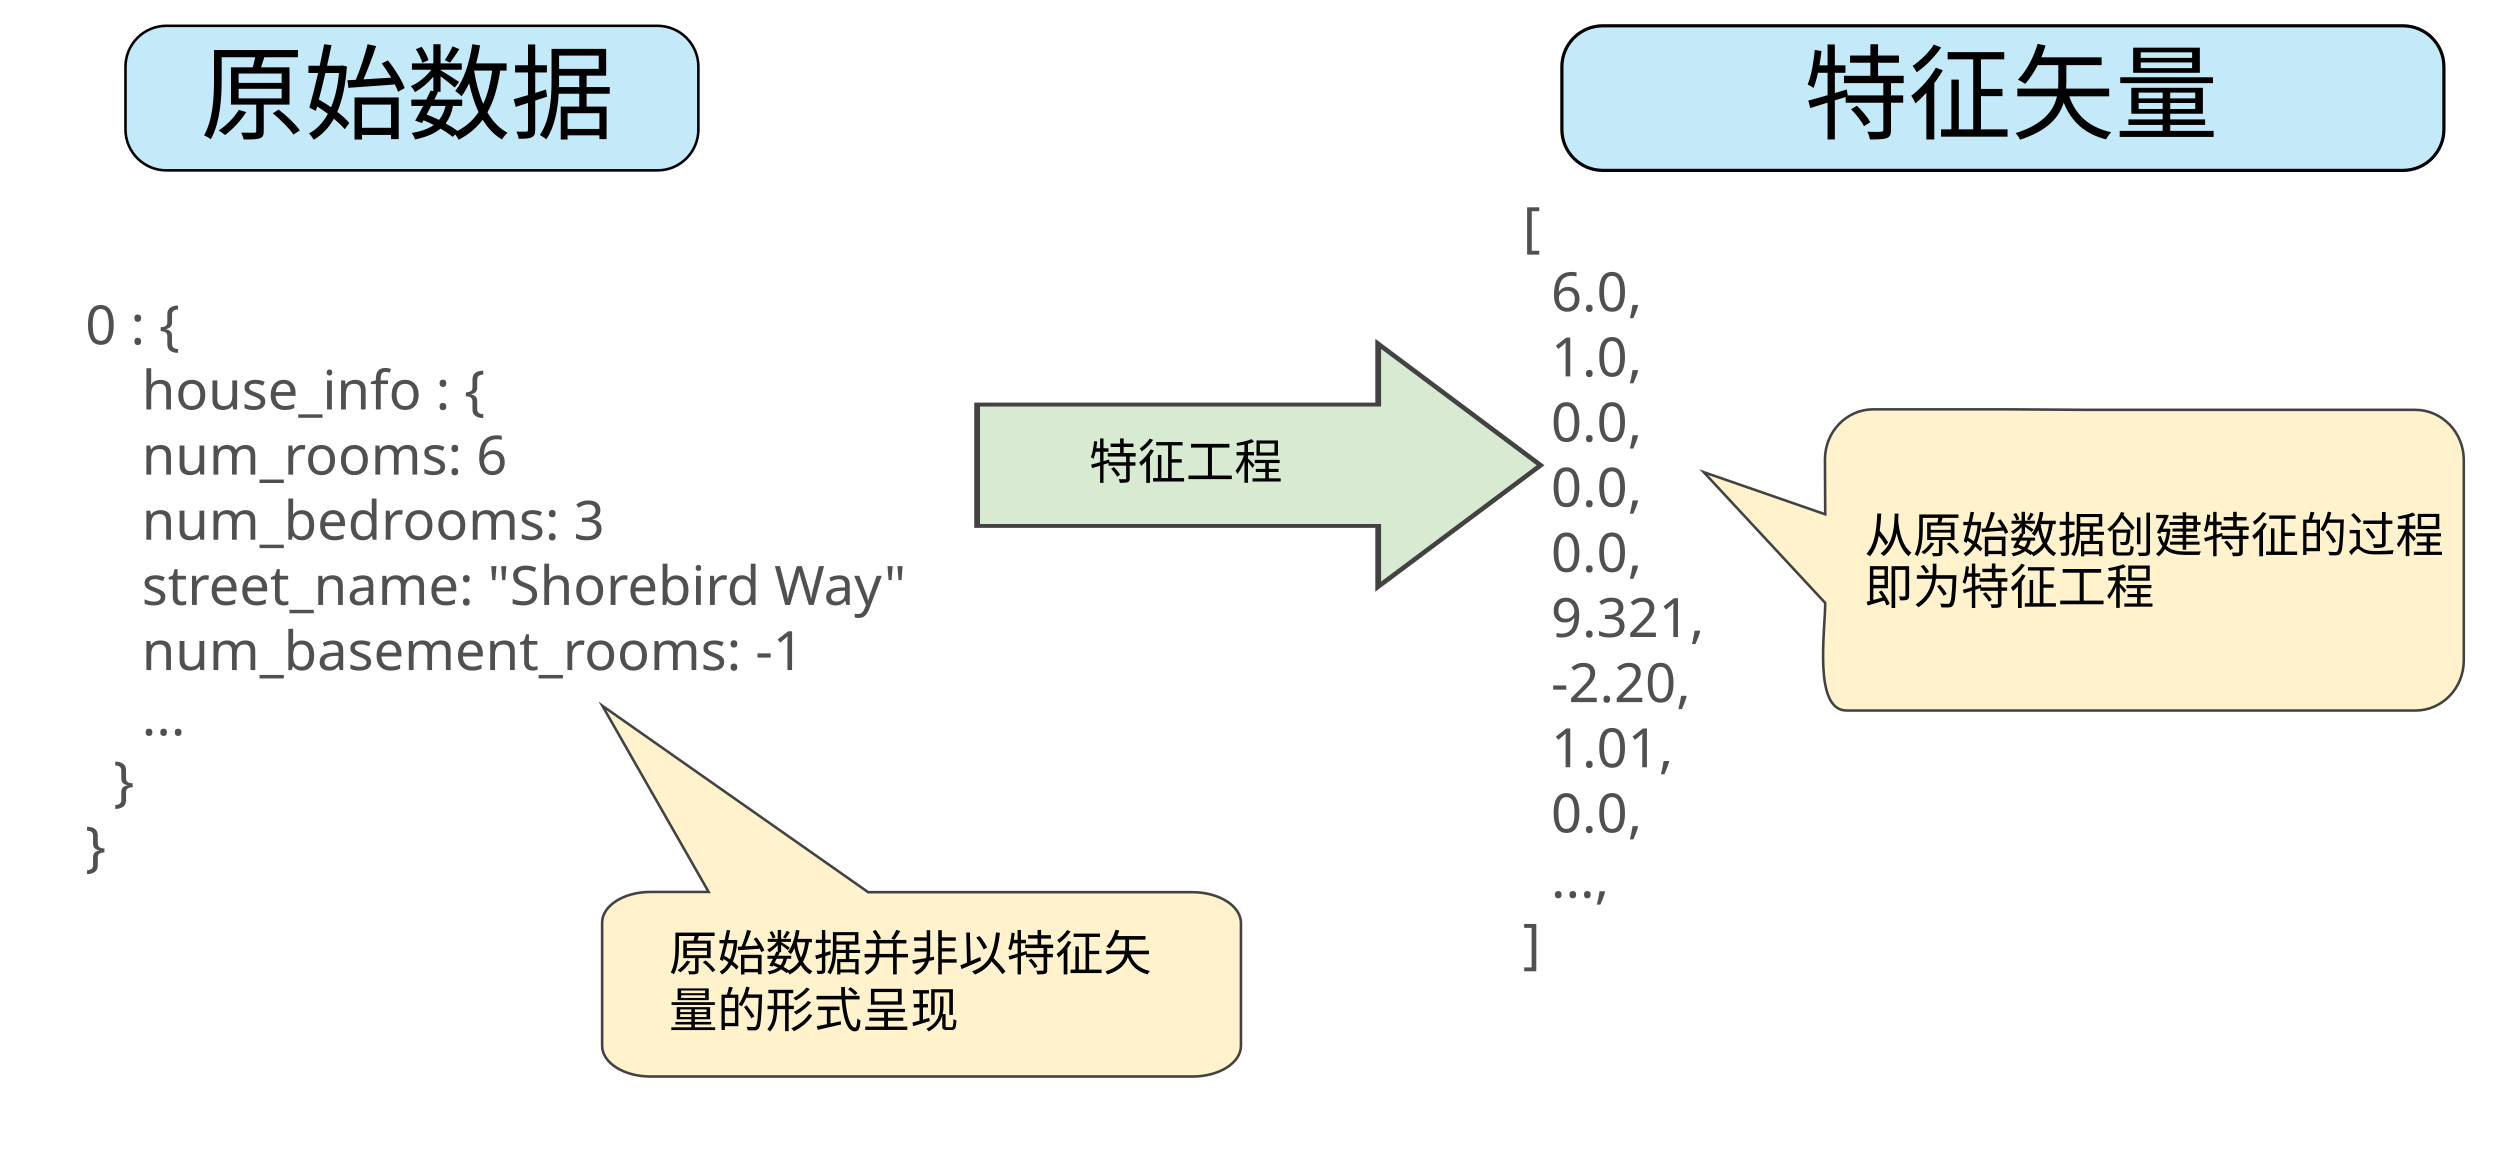
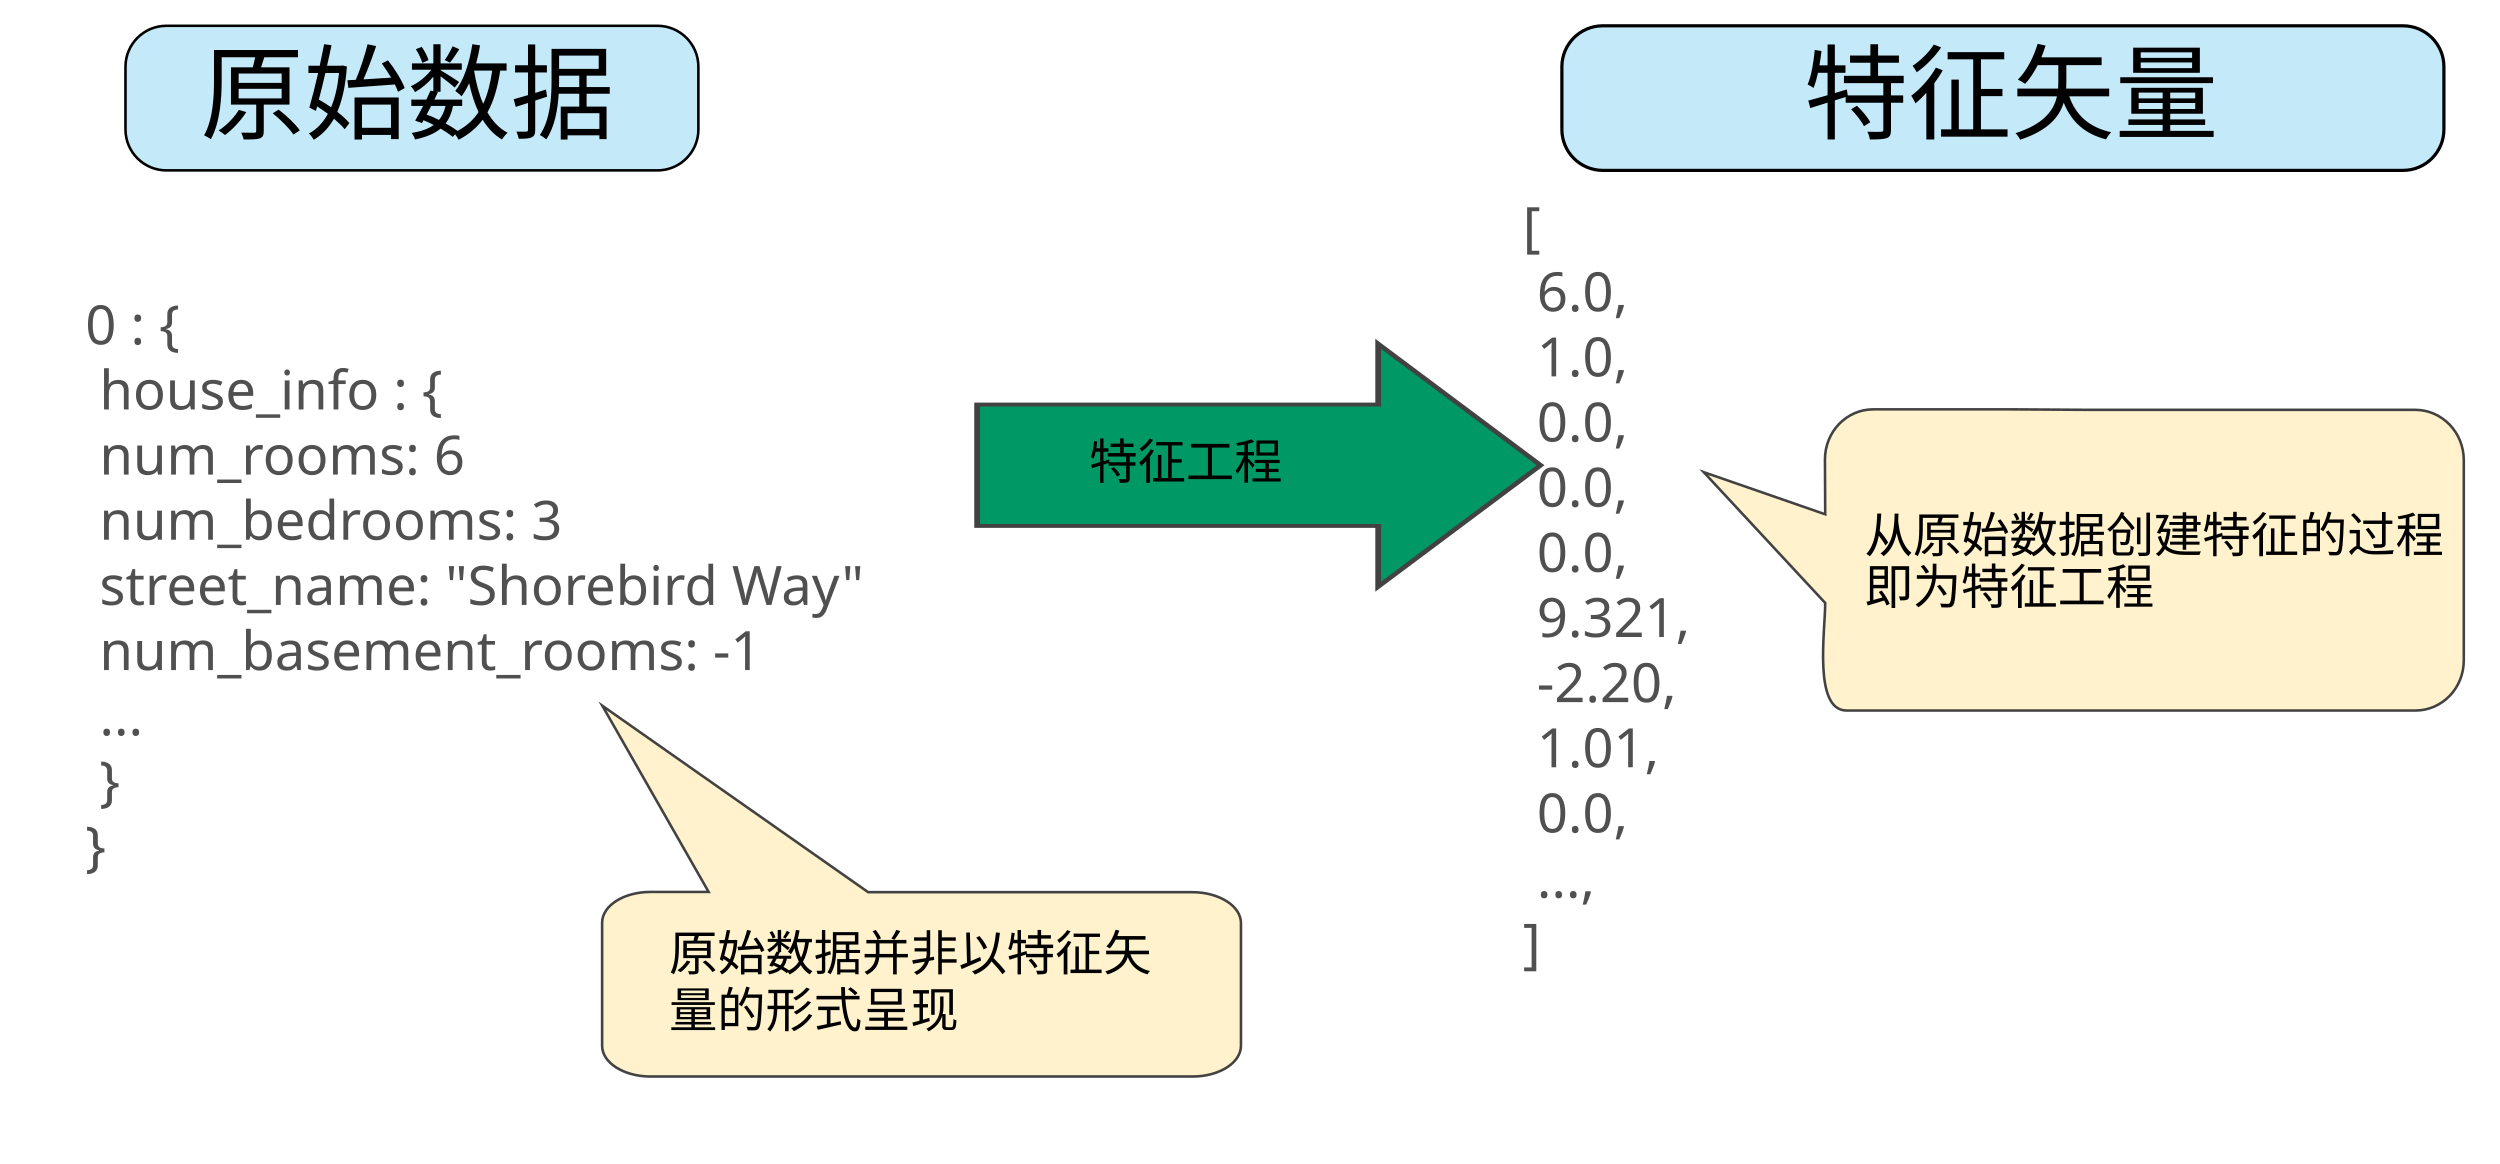
- <svg xmlns="http://www.w3.org/2000/svg" xml:space="preserve" viewBox="0 0 967 450" height="450" width="967" y="0px" x="0px" id="Layer_1" version="1.1">
-   <defs id="defs77" />
-   <style id="style3" type="text/css">
- 	.rd2fv-st0{fill:#FFF2CC;stroke:#424242;stroke-miterlimit:10;}
- 	.rd2fv-st1{enable-background:new    ;}
- 	.rd2fv-st2{fill:#505050;}
- 	.rd2fv-st3{font-family:'RobotoMono-Regular';}
- 	.rd2fv-st4{font-size:21px;}
- 	.rd2fv-st5{fill:#009966;stroke:#424242;stroke-miterlimit:10;}
- 	.rd2fv-st6{font-family:'Roboto-Regular';}
- </style>
-   <path style="fill:#fff2cc;stroke:#424242;stroke-miterlimit:10" id="path5" d="m 705.992,198.932 -47,-16.3 47,50.6 c 0,10.8 -4.7,41.6 8.3,41.6 h 32.8 v 0 h 61.8 125.4 c 10.3,0 18.7,-8.6 18.7,-19.4 v -48.5 -29 0 0 c 0,-5.1 -2,-10.1 -5.5,-13.7 -3.5,-3.6 -8.2,-5.7 -13.2,-5.7 H 808.792 l -31.5,-0.2 h -30.2 -22.5 c -10.3,0 -18.7,8.6 -18.7,19.4 v 0 z" class="rd2fv-st0" />
-   <text transform="scale(0.9999979,1.000002)" style="line-height:0%;enable-background:new" y="133.182" x="33" id="text7" class="rd2fv-st1">
-     <tspan style="font-size:21px;font-family:RobotoMono-Regular;fill:#505050" id="tspan9" class="rd2fv-st2 rd2fv-st3 rd2fv-st4" y="133.182" x="33">0 : {</tspan>
-     <tspan style="font-size:21px;font-family:RobotoMono-Regular;fill:#505050" id="tspan11" class="rd2fv-st2 rd2fv-st3 rd2fv-st4" y="158.382" x="33">    house_info : {</tspan>
-     <tspan style="font-size:21px;font-family:RobotoMono-Regular;fill:#505050" id="tspan13" class="rd2fv-st2 rd2fv-st3 rd2fv-st4" y="183.582" x="33">    num_rooms: 6</tspan>
-     <tspan style="font-size:21px;font-family:RobotoMono-Regular;fill:#505050" id="tspan15" class="rd2fv-st2 rd2fv-st3 rd2fv-st4" y="208.782" x="33">    num_bedrooms: 3</tspan>
-     <tspan style="font-size:21px;font-family:RobotoMono-Regular;fill:#505050" id="tspan17" class="rd2fv-st2 rd2fv-st3 rd2fv-st4" y="233.982" x="33">    street_name: "Shorebird Way"</tspan>
-     <tspan style="font-size:21px;font-family:RobotoMono-Regular;fill:#505050" id="tspan19" class="rd2fv-st2 rd2fv-st3 rd2fv-st4" y="259.182" x="33">    num_basement_rooms: -1</tspan>
-     <tspan style="font-size:21px;font-family:RobotoMono-Regular;fill:#505050" id="tspan21" class="rd2fv-st2 rd2fv-st3 rd2fv-st4" y="284.382" x="33">    ...</tspan>
-     <tspan style="font-size:21px;font-family:RobotoMono-Regular;fill:#505050" id="tspan23" class="rd2fv-st2 rd2fv-st3 rd2fv-st4" y="309.582" x="33">  }</tspan>
-     <tspan style="font-size:21px;font-family:RobotoMono-Regular;fill:#505050" id="tspan25" class="rd2fv-st2 rd2fv-st3 rd2fv-st4" y="334.782" x="33">}</tspan>
+ <svg xmlns="http://www.w3.org/2000/svg" id="Layer_1" width="967" height="450" x="0" y="0" version="1.1" viewBox="0 0 967 450" xml:space="preserve">
+   <style id="style3" type="text/css">.rd2fv-st0{fill:#fff2cc;stroke:#424242;stroke-miterlimit:10}.rd2fv-st1{enable-background:new}.rd2fv-st2{fill:#505050}.rd2fv-st3{font-family:'RobotoMono-Regular'}.rd2fv-st4{font-size:21px}.rd2fv-st5{fill:#096;stroke:#424242;stroke-miterlimit:10}</style>
+   <path id="path5" fill="#fff2cc" stroke="#424242" stroke-miterlimit="10" d="m 705.992,198.932 -47,-16.3 47,50.6 c 0,10.8 -4.7,41.6 8.3,41.6 h 32.8 v 0 h 61.8 125.4 c 10.3,0 18.7,-8.6 18.7,-19.4 v -48.5 -29 0 0 c 0,-5.1 -2,-10.1 -5.5,-13.7 -3.5,-3.6 -8.2,-5.7 -13.2,-5.7 H 808.792 l -31.5,-0.2 h -30.2 -22.5 c -10.3,0 -18.7,8.6 -18.7,19.4 v 0 z" class="rd2fv-st0" />
+   <text id="text7" x="33" y="133.182" class="rd2fv-st1" enable-background="new" transform="scale(0.9999979,1.000002)" style="line-height:0%">
+     <tspan id="tspan9" x="33" y="133.182" fill="#505050" class="rd2fv-st2 rd2fv-st3 rd2fv-st4" font-family="RobotoMono-Regular" font-size="21">0 : {</tspan>
+     <tspan id="tspan11" x="33" y="158.382" fill="#505050" class="rd2fv-st2 rd2fv-st3 rd2fv-st4" font-family="RobotoMono-Regular" font-size="21"> house_info : {</tspan>
+     <tspan id="tspan13" x="33" y="183.582" fill="#505050" class="rd2fv-st2 rd2fv-st3 rd2fv-st4" font-family="RobotoMono-Regular" font-size="21"> num_rooms: 6</tspan>
+     <tspan id="tspan15" x="33" y="208.782" fill="#505050" class="rd2fv-st2 rd2fv-st3 rd2fv-st4" font-family="RobotoMono-Regular" font-size="21"> num_bedrooms: 3</tspan>
+     <tspan id="tspan17" x="33" y="233.982" fill="#505050" class="rd2fv-st2 rd2fv-st3 rd2fv-st4" font-family="RobotoMono-Regular" font-size="21"> street_name: "Shorebird Way"</tspan>
+     <tspan id="tspan19" x="33" y="259.182" fill="#505050" class="rd2fv-st2 rd2fv-st3 rd2fv-st4" font-family="RobotoMono-Regular" font-size="21"> num_basement_rooms: -1</tspan>
+     <tspan id="tspan21" x="33" y="284.382" fill="#505050" class="rd2fv-st2 rd2fv-st3 rd2fv-st4" font-family="RobotoMono-Regular" font-size="21"> ...</tspan>
+     <tspan id="tspan23" x="33" y="309.582" fill="#505050" class="rd2fv-st2 rd2fv-st3 rd2fv-st4" font-family="RobotoMono-Regular" font-size="21"> }</tspan>
+     <tspan id="tspan25" x="33" y="334.782" fill="#505050" class="rd2fv-st2 rd2fv-st3 rd2fv-st4" font-family="RobotoMono-Regular" font-size="21">}</tspan>
  </text>
-   <g transform="matrix(2.235365,0,0,1.504468,-637.7956,-204.581)" id="g27">
-     <path style="fill:#d9ead3;stroke:#424242;stroke-miterlimit:10" id="path29" d="m 454.4,240 h 69.4 v -15.6 l 28.1,31.2 -28.1,31.2 v -15.6 h -69.4 z" class="rd2fv-st5" />
+   <g id="g27" transform="matrix(2.235365,0,0,1.504468,-637.7956,-204.581)">
+     <path id="path29" fill="#d9ead3" stroke="#424242" stroke-miterlimit="10" d="m 454.4,240 h 69.4 v -15.6 l 28.1,31.2 -28.1,31.2 v -15.6 h -69.4 z" class="rd2fv-st5" />
  </g>
  <g id="g31" transform="translate(0,-6)">
-     <path style="fill:#fff2cc;stroke:#424242;stroke-miterlimit:10" id="path33" d="m 232.9,362.9 v 17.9 29.7 c 0,6.6 8.4,11.9 18.7,11.9 h 22.5 v 0 h 61.8 125.4 c 10.3,0 18.7,-5.3 18.7,-11.9 v -29.7 -17.8 0 0 c 0,-3.1 -2,-6.2 -5.5,-8.4 -3.5,-2.2 -8.2,-3.5 -13.2,-3.5 H 335.8 L 233,279 l 41.1,72 h -22.5 c -10.3,0 -18.7,5.3 -18.7,11.9 z" class="rd2fv-st0" />
+     <path id="path33" fill="#fff2cc" stroke="#424242" stroke-miterlimit="10" d="m 232.9,362.9 v 17.9 29.7 c 0,6.6 8.4,11.9 18.7,11.9 h 22.5 v 0 h 61.8 125.4 c 10.3,0 18.7,-5.3 18.7,-11.9 v -29.7 -17.8 0 0 c 0,-3.1 -2,-6.2 -5.5,-8.4 -3.5,-2.2 -8.2,-3.5 -13.2,-3.5 H 335.8 L 233,279 l 41.1,72 h -22.5 c -10.3,0 -18.7,5.3 -18.7,11.9 z" class="rd2fv-st0" />
  </g>
-   <text transform="scale(0.9999979,1.000002)" style="line-height:0%;enable-background:new" y="95.182" x="589.002" id="text35" class="rd2fv-st1">
-     <tspan style="font-size:21px;font-family:RobotoMono-Regular;fill:#505050" id="tspan37" class="rd2fv-st2 rd2fv-st3 rd2fv-st4" y="95.182" x="589.002">[</tspan>
-     <tspan style="font-size:21px;font-family:RobotoMono-Regular;fill:#505050" id="tspan39" class="rd2fv-st2 rd2fv-st3 rd2fv-st4" y="120.382" x="589.002">  6.0,</tspan>
-     <tspan style="font-size:21px;font-family:RobotoMono-Regular;fill:#505050" id="tspan41" class="rd2fv-st2 rd2fv-st3 rd2fv-st4" y="145.582" x="589.002">  1.0,</tspan>
-     <tspan style="font-size:21px;font-family:RobotoMono-Regular;fill:#505050" id="tspan43" class="rd2fv-st2 rd2fv-st3 rd2fv-st4" y="170.782" x="589.002">  0.0,</tspan>
-     <tspan style="font-size:21px;font-family:RobotoMono-Regular;fill:#505050" id="tspan45" class="rd2fv-st2 rd2fv-st3 rd2fv-st4" y="195.982" x="589.002">  0.0,</tspan>
-     <tspan style="font-size:21px;font-family:RobotoMono-Regular;fill:#505050" id="tspan47" class="rd2fv-st2 rd2fv-st3 rd2fv-st4" y="221.182" x="589.002">  0.0,</tspan>
-     <tspan style="font-size:21px;font-family:RobotoMono-Regular;fill:#505050" id="tspan49" class="rd2fv-st2 rd2fv-st3 rd2fv-st4" y="246.382" x="589.002">  9.321,</tspan>
-     <tspan style="font-size:21px;font-family:RobotoMono-Regular;fill:#505050" id="tspan51" class="rd2fv-st2 rd2fv-st3 rd2fv-st4" y="271.582" x="589.002">  -2.20,</tspan>
-     <tspan style="font-size:21px;font-family:RobotoMono-Regular;fill:#505050" id="tspan53" class="rd2fv-st2 rd2fv-st3 rd2fv-st4" y="296.782" x="589.002">  1.01,</tspan>
-     <tspan style="font-size:21px;font-family:RobotoMono-Regular;fill:#505050" id="tspan55" class="rd2fv-st2 rd2fv-st3 rd2fv-st4" y="321.982" x="589.002">  0.0,</tspan>
-     <tspan style="font-size:21px;font-family:RobotoMono-Regular;fill:#505050" id="tspan57" class="rd2fv-st2 rd2fv-st3 rd2fv-st4" y="347.182" x="589.002">  ...,</tspan>
-     <tspan style="font-size:21px;font-family:RobotoMono-Regular;fill:#505050" id="tspan59" class="rd2fv-st2 rd2fv-st3 rd2fv-st4" y="372.382" x="589.002">]</tspan>
+   <text id="text35" x="589.002" y="95.182" class="rd2fv-st1" enable-background="new" transform="scale(0.9999979,1.000002)" style="line-height:0%">
+     <tspan id="tspan37" x="589.002" y="95.182" fill="#505050" class="rd2fv-st2 rd2fv-st3 rd2fv-st4" font-family="RobotoMono-Regular" font-size="21">[</tspan>
+     <tspan id="tspan39" x="589.002" y="120.382" fill="#505050" class="rd2fv-st2 rd2fv-st3 rd2fv-st4" font-family="RobotoMono-Regular" font-size="21"> 6.0,</tspan>
+     <tspan id="tspan41" x="589.002" y="145.582" fill="#505050" class="rd2fv-st2 rd2fv-st3 rd2fv-st4" font-family="RobotoMono-Regular" font-size="21"> 1.0,</tspan>
+     <tspan id="tspan43" x="589.002" y="170.782" fill="#505050" class="rd2fv-st2 rd2fv-st3 rd2fv-st4" font-family="RobotoMono-Regular" font-size="21"> 0.0,</tspan>
+     <tspan id="tspan45" x="589.002" y="195.982" fill="#505050" class="rd2fv-st2 rd2fv-st3 rd2fv-st4" font-family="RobotoMono-Regular" font-size="21"> 0.0,</tspan>
+     <tspan id="tspan47" x="589.002" y="221.182" fill="#505050" class="rd2fv-st2 rd2fv-st3 rd2fv-st4" font-family="RobotoMono-Regular" font-size="21"> 0.0,</tspan>
+     <tspan id="tspan49" x="589.002" y="246.382" fill="#505050" class="rd2fv-st2 rd2fv-st3 rd2fv-st4" font-family="RobotoMono-Regular" font-size="21"> 9.321,</tspan>
+     <tspan id="tspan51" x="589.002" y="271.582" fill="#505050" class="rd2fv-st2 rd2fv-st3 rd2fv-st4" font-family="RobotoMono-Regular" font-size="21"> -2.20,</tspan>
+     <tspan id="tspan53" x="589.002" y="296.782" fill="#505050" class="rd2fv-st2 rd2fv-st3 rd2fv-st4" font-family="RobotoMono-Regular" font-size="21"> 1.01,</tspan>
+     <tspan id="tspan55" x="589.002" y="321.982" fill="#505050" class="rd2fv-st2 rd2fv-st3 rd2fv-st4" font-family="RobotoMono-Regular" font-size="21"> 0.0,</tspan>
+     <tspan id="tspan57" x="589.002" y="347.182" fill="#505050" class="rd2fv-st2 rd2fv-st3 rd2fv-st4" font-family="RobotoMono-Regular" font-size="21"> ...,</tspan>
+     <tspan id="tspan59" x="589.002" y="372.382" fill="#505050" class="rd2fv-st2 rd2fv-st3 rd2fv-st4" font-family="RobotoMono-Regular" font-size="21">]</tspan>
  </text>
-   <text id="text851" y="375.4" x="258.791" style="font-style:normal;font-weight:normal;font-size:40px;line-height:125%;font-family:sans-serif;letter-spacing:0px;word-spacing:0px;fill:#000000;fill-opacity:1;stroke:none;stroke-width:1px;stroke-linecap:butt;stroke-linejoin:miter;stroke-opacity:1" xml:space="preserve">
-     <tspan style="font-size:18.667px" y="375.4" x="258.791" id="tspan849">原始数据并非以特征矢</tspan>
+   <text id="text851" x="258.791" y="375.4" fill="#000" fill-opacity="1" stroke="none" stroke-linecap="butt" stroke-linejoin="miter" stroke-opacity="1" stroke-width="1" font-family="sans-serif" font-size="40" font-style="normal" font-weight="normal" letter-spacing="0" word-spacing="0" xml:space="preserve" style="line-height:125%">
+     <tspan id="tspan849" x="258.791" y="375.4" font-size="18.667">原始数据并非以特征矢</tspan>
  </text>
-   <text xml:space="preserve" style="font-style:normal;font-weight:normal;font-size:40px;line-height:125%;font-family:sans-serif;letter-spacing:0px;word-spacing:0px;fill:#000000;fill-opacity:1;stroke:none;stroke-width:1px;stroke-linecap:butt;stroke-linejoin:miter;stroke-opacity:1" x="258.791" y="397.4" id="text855">
-     <tspan id="tspan853" x="258.791" y="397.4" style="font-size:18.667px">量的形式呈现</tspan>
+   <text id="text855" x="258.791" y="397.4" fill="#000" fill-opacity="1" stroke="none" stroke-linecap="butt" stroke-linejoin="miter" stroke-opacity="1" stroke-width="1" font-family="sans-serif" font-size="40" font-style="normal" font-weight="normal" letter-spacing="0" word-spacing="0" xml:space="preserve" style="line-height:125%">
+     <tspan id="tspan853" x="258.791" y="397.4" font-size="18.667">量的形式呈现</tspan>
  </text>
-   <text id="text859" y="185.272" x="421.382" style="font-style:normal;font-weight:normal;font-size:40px;line-height:125%;font-family:sans-serif;letter-spacing:0px;word-spacing:0px;fill:#000000;fill-opacity:1;stroke:none;stroke-width:1px;stroke-linecap:butt;stroke-linejoin:miter;stroke-opacity:1" xml:space="preserve">
-     <tspan style="font-size:18.667px" y="185.272" x="421.382" id="tspan857">特征工程</tspan>
+   <text id="text859" x="421.382" y="185.272" fill="#000" fill-opacity="1" stroke="none" stroke-linecap="butt" stroke-linejoin="miter" stroke-opacity="1" stroke-width="1" font-family="sans-serif" font-size="40" font-style="normal" font-weight="normal" letter-spacing="0" word-spacing="0" xml:space="preserve" style="line-height:125%">
+     <tspan id="tspan857" x="421.382" y="185.272" font-size="18.667">特征工程</tspan>
  </text>
-   <text id="text863" y="213.664" x="721.246" style="font-style:normal;font-weight:normal;font-size:40px;line-height:125%;font-family:sans-serif;letter-spacing:0px;word-spacing:0px;fill:#000000;fill-opacity:1;stroke:none;stroke-width:1px;stroke-linecap:butt;stroke-linejoin:miter;stroke-opacity:1" xml:space="preserve">
-     <tspan style="font-size:18.667px" y="213.664" x="721.246" id="tspan861">从原始数据创建特征的过程</tspan>
+   <text id="text863" x="721.246" y="213.664" fill="#000" fill-opacity="1" stroke="none" stroke-linecap="butt" stroke-linejoin="miter" stroke-opacity="1" stroke-width="1" font-family="sans-serif" font-size="40" font-style="normal" font-weight="normal" letter-spacing="0" word-spacing="0" xml:space="preserve" style="line-height:125%">
+     <tspan id="tspan861" x="721.246" y="213.664" font-size="18.667">从原始数据创建特征的过程</tspan>
  </text>
-   <text xml:space="preserve" style="font-style:normal;font-weight:normal;font-size:40px;line-height:125%;font-family:sans-serif;letter-spacing:0px;word-spacing:0px;fill:#000000;fill-opacity:1;stroke:none;stroke-width:1px;stroke-linecap:butt;stroke-linejoin:miter;stroke-opacity:1" x="721.246" y="233.664" id="text867">
-     <tspan id="tspan865" x="721.246" y="233.664" style="font-size:18.667px">即为特征工程</tspan>
+   <text id="text867" x="721.246" y="233.664" fill="#000" fill-opacity="1" stroke="none" stroke-linecap="butt" stroke-linejoin="miter" stroke-opacity="1" stroke-width="1" font-family="sans-serif" font-size="40" font-style="normal" font-weight="normal" letter-spacing="0" word-spacing="0" xml:space="preserve" style="line-height:125%">
+     <tspan id="tspan865" x="721.246" y="233.664" font-size="18.667">即为特征工程</tspan>
  </text>
  <g id="g890">
-     <rect ry="15.828" y="9.98" x="48.539" height="55.926" width="221.593" id="rect858" style="fill:#c4eaf9;fill-opacity:1;stroke:#000000;stroke-width:1;stroke-miterlimit:4;stroke-dasharray:none;stroke-opacity:1" />
-     <text id="text856" y="50.753" x="77.539" style="font-style:normal;font-weight:normal;font-size:40px;line-height:125%;font-family:sans-serif;letter-spacing:0px;word-spacing:0px;fill:#000000;fill-opacity:1;stroke:none;stroke-width:1px;stroke-linecap:butt;stroke-linejoin:miter;stroke-opacity:1" xml:space="preserve">
-       <tspan y="50.753" x="77.539" id="tspan854">原始数据</tspan>
+     <rect id="rect858" width="221.593" height="55.926" x="48.539" y="9.98" fill="#c4eaf9" fill-opacity="1" stroke="#000" stroke-dasharray="none" stroke-miterlimit="4" stroke-opacity="1" stroke-width="1" ry="15.828" />
+     <text id="text856" x="77.539" y="50.753" fill="#000" fill-opacity="1" stroke="none" stroke-linecap="butt" stroke-linejoin="miter" stroke-opacity="1" stroke-width="1" font-family="sans-serif" font-size="40" font-style="normal" font-weight="normal" letter-spacing="0" word-spacing="0" xml:space="preserve" style="line-height:125%">
+       <tspan id="tspan854" x="77.539" y="50.753">原始数据</tspan>
    </text>
  </g>
-   <rect ry="15.828" y="9.98" x="604.136" height="55.926" width="341.167" id="rect892" style="fill:#c4eaf9;fill-opacity:1;stroke:#000000;stroke-width:1.241;stroke-miterlimit:4;stroke-dasharray:none;stroke-opacity:1" />
-   <text id="text896" y="50.753" x="698.033" style="font-style:normal;font-weight:normal;font-size:40px;line-height:125%;font-family:sans-serif;letter-spacing:0px;word-spacing:0px;fill:#000000;fill-opacity:1;stroke:none;stroke-width:1px;stroke-linecap:butt;stroke-linejoin:miter;stroke-opacity:1" xml:space="preserve">
-     <tspan y="50.753" x="698.033" id="tspan894">特征矢量</tspan>
+   <rect id="rect892" width="341.167" height="55.926" x="604.136" y="9.98" fill="#c4eaf9" fill-opacity="1" stroke="#000" stroke-dasharray="none" stroke-miterlimit="4" stroke-opacity="1" stroke-width="1.241" ry="15.828" />
+   <text id="text896" x="698.033" y="50.753" fill="#000" fill-opacity="1" stroke="none" stroke-linecap="butt" stroke-linejoin="miter" stroke-opacity="1" stroke-width="1" font-family="sans-serif" font-size="40" font-style="normal" font-weight="normal" letter-spacing="0" word-spacing="0" xml:space="preserve" style="line-height:125%">
+     <tspan id="tspan894" x="698.033" y="50.753">特征矢量</tspan>
  </text>
</svg>
